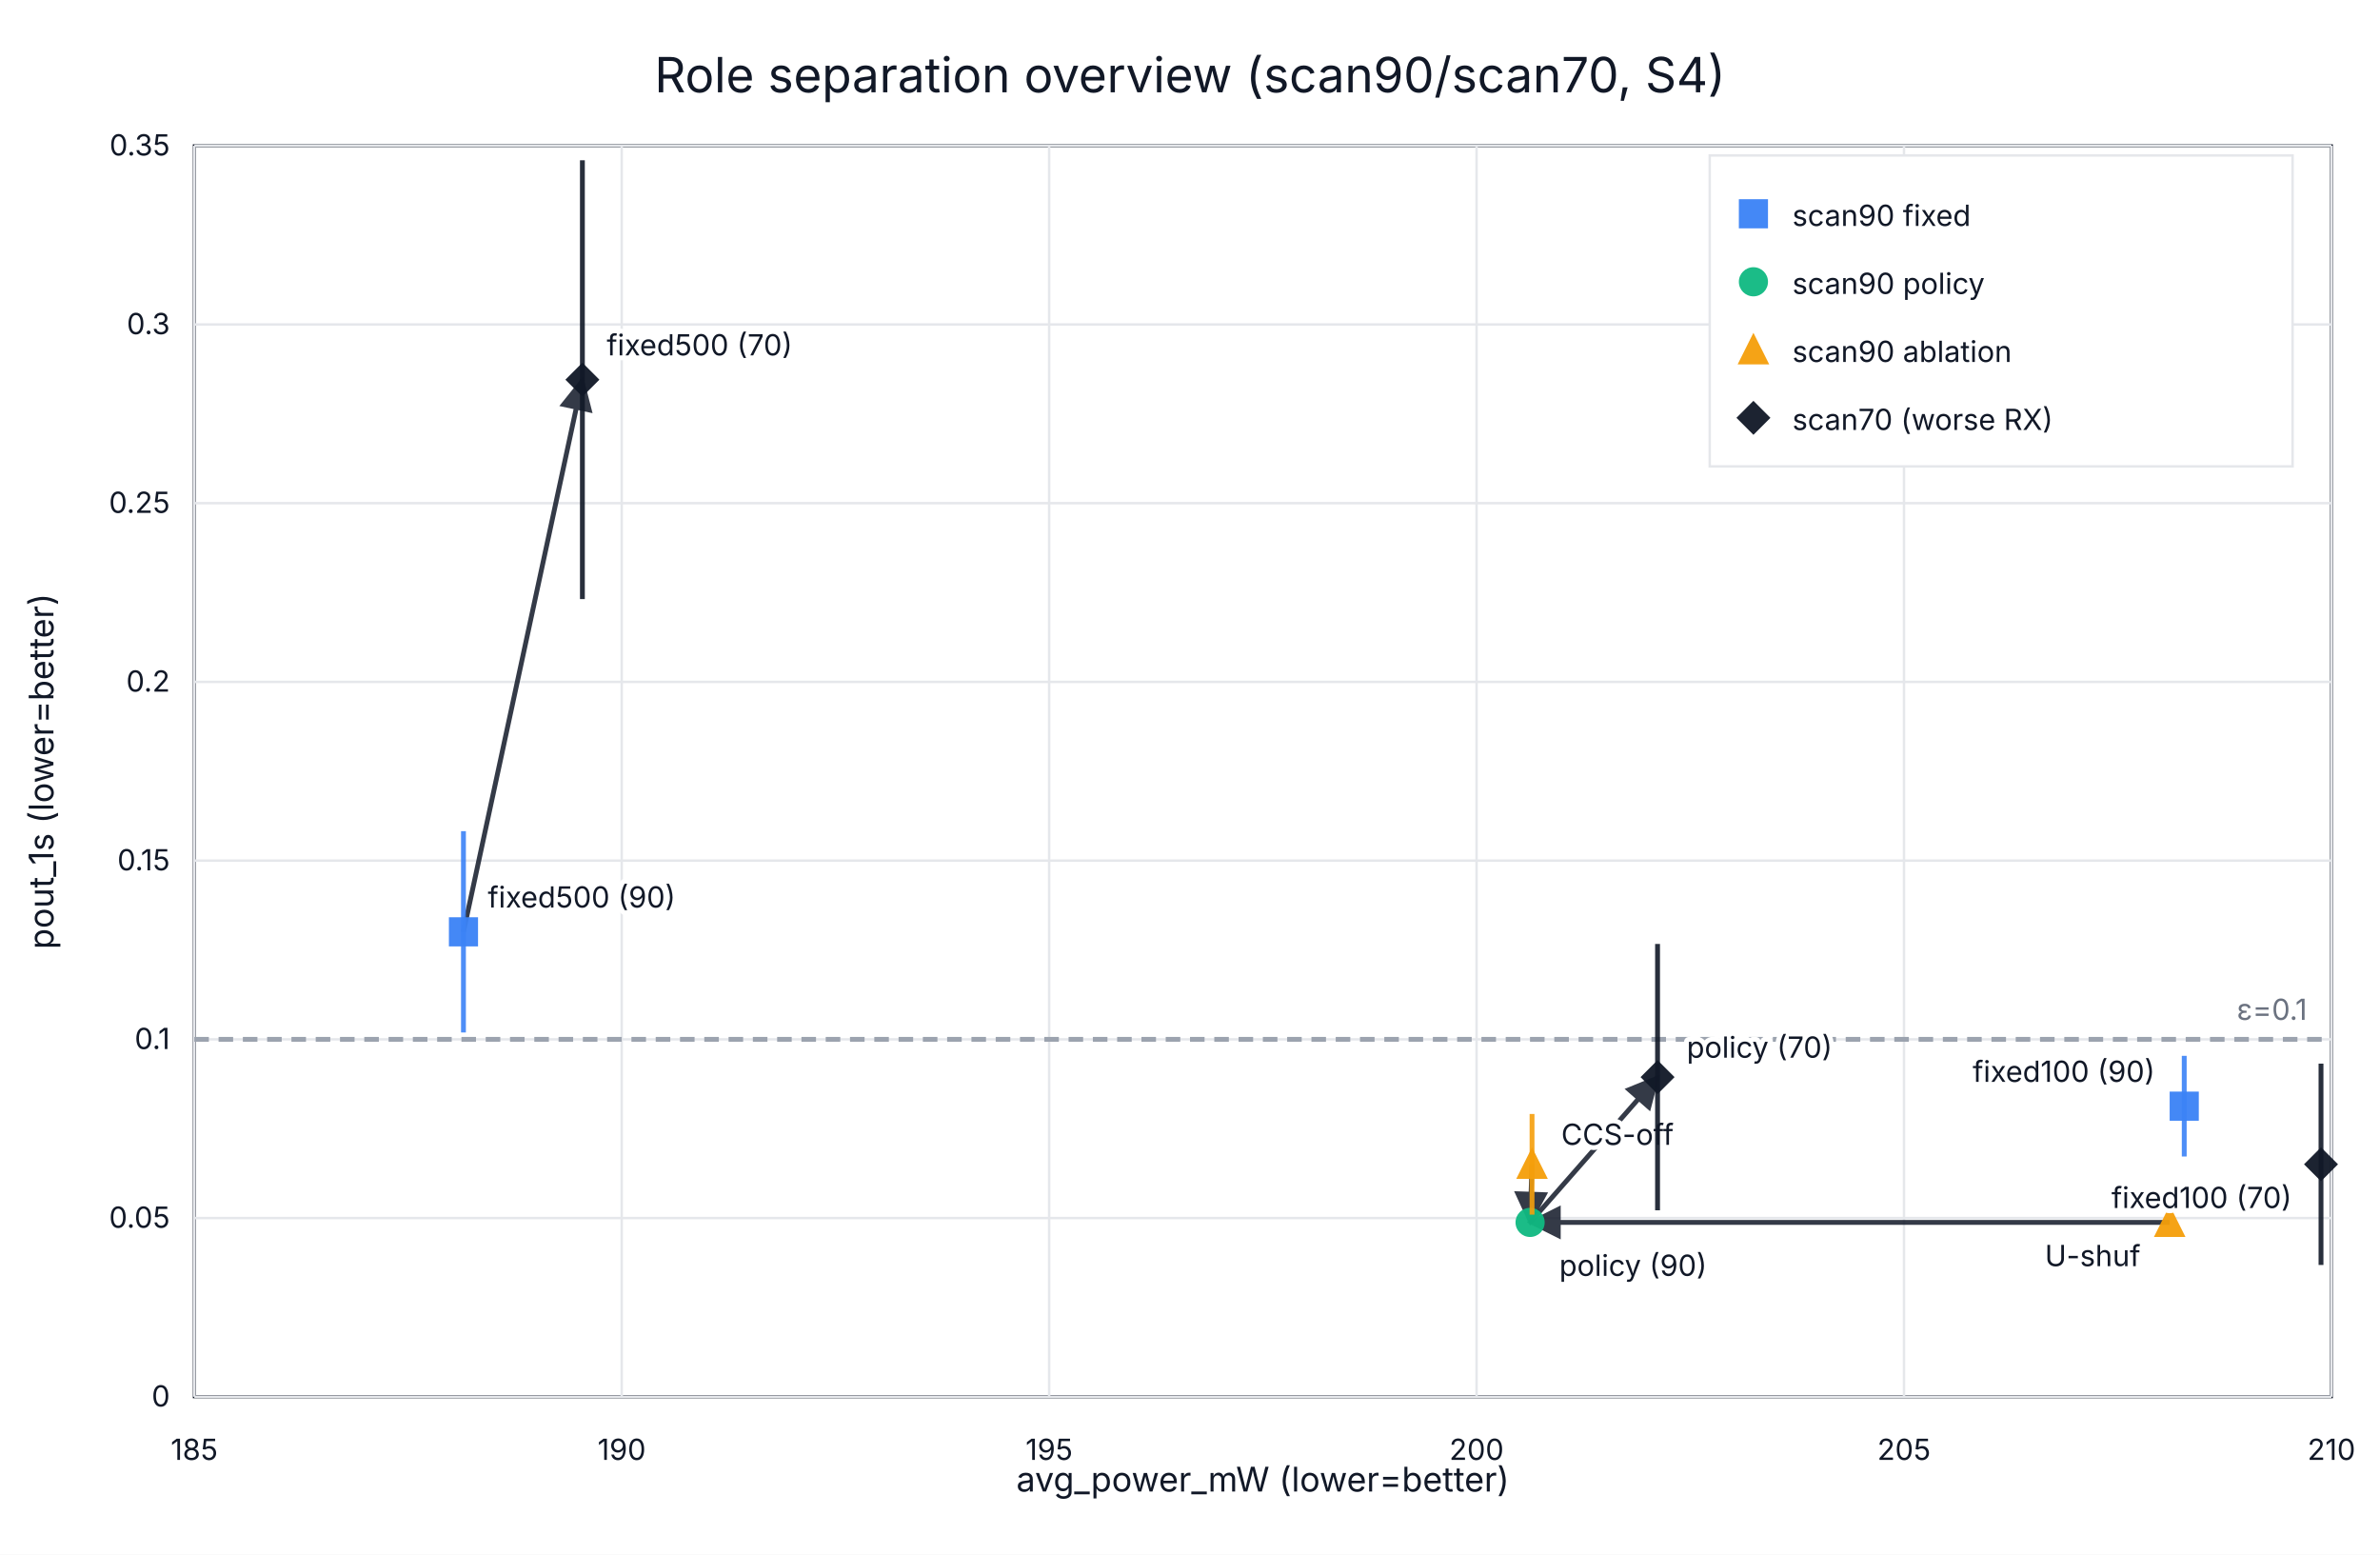
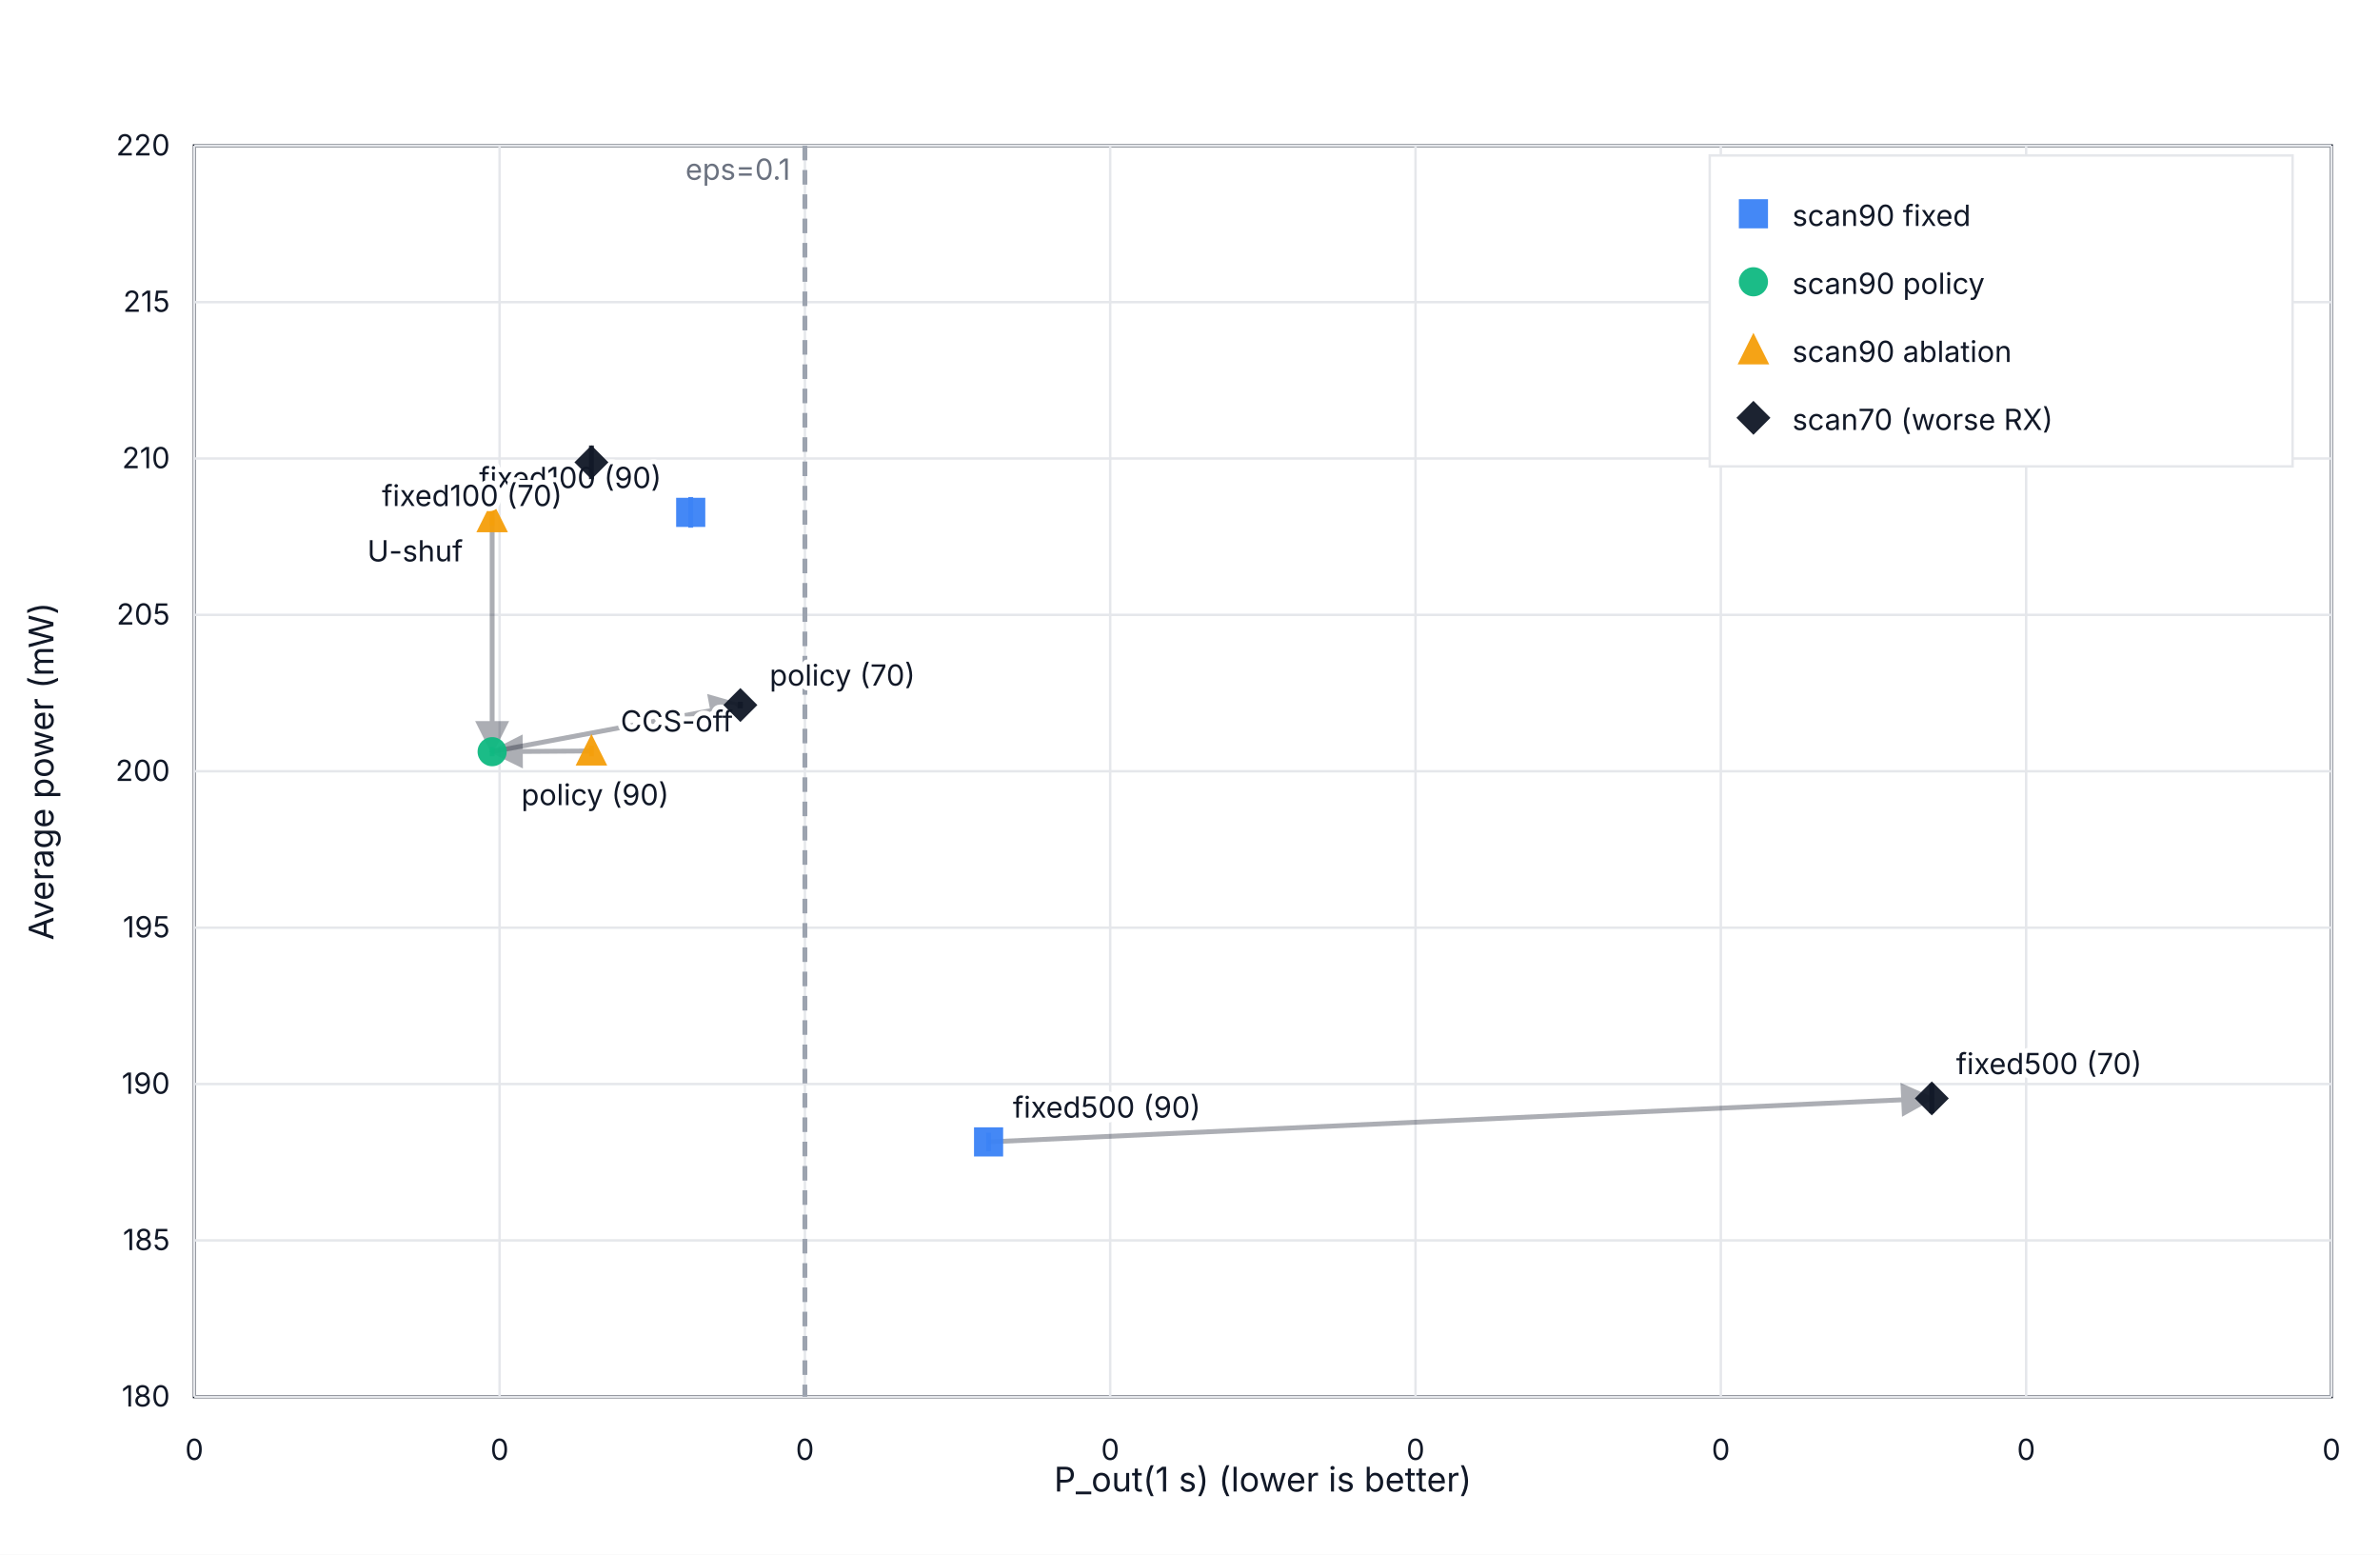
<svg xmlns="http://www.w3.org/2000/svg" width="980" height="640" viewBox="0 0 980 640">
  <defs>
    <marker id="arrow" viewBox="0 0 10 10" refX="9" refY="5" markerWidth="7" markerHeight="7" orient="auto-start-reverse">
      <path d="M 0 0 L 10 5 L 0 10 z" fill="#111827" />
    </marker>
  </defs>
  <rect x="0" y="0" width="980" height="640" fill="#ffffff" />
-   <text x="490.0" y="38" font-size="20" text-anchor="middle" fill="#111827" font-family="ui-sans-serif, system-ui, -apple-system">Role separation overview (scan90/scan70, S4)</text>
  <rect x="80" y="60" width="880" height="515" fill="none" stroke="#111827" stroke-width="1.2" />
  <line x1="80.00" y1="60" x2="80.00" y2="575" stroke="#e5e7eb" stroke-width="1" />
-   <text x="80.00" y="601" font-size="12" text-anchor="middle" fill="#111827" font-family="ui-sans-serif, system-ui, -apple-system">185</text>
-   <line x1="256.00" y1="60" x2="256.00" y2="575" stroke="#e5e7eb" stroke-width="1" />
-   <text x="256.00" y="601" font-size="12" text-anchor="middle" fill="#111827" font-family="ui-sans-serif, system-ui, -apple-system">190</text>
-   <line x1="432.00" y1="60" x2="432.00" y2="575" stroke="#e5e7eb" stroke-width="1" />
-   <text x="432.00" y="601" font-size="12" text-anchor="middle" fill="#111827" font-family="ui-sans-serif, system-ui, -apple-system">195</text>
-   <line x1="608.00" y1="60" x2="608.00" y2="575" stroke="#e5e7eb" stroke-width="1" />
-   <text x="608.00" y="601" font-size="12" text-anchor="middle" fill="#111827" font-family="ui-sans-serif, system-ui, -apple-system">200</text>
-   <line x1="784.00" y1="60" x2="784.00" y2="575" stroke="#e5e7eb" stroke-width="1" />
-   <text x="784.00" y="601" font-size="12" text-anchor="middle" fill="#111827" font-family="ui-sans-serif, system-ui, -apple-system">205</text>
+   <text x="80.00" y="601" font-size="12" text-anchor="middle" fill="#111827" font-family="ui-sans-serif, system-ui, -apple-system">0</text>
+   <line x1="205.71" y1="60" x2="205.71" y2="575" stroke="#e5e7eb" stroke-width="1" />
+   <text x="205.71" y="601" font-size="12" text-anchor="middle" fill="#111827" font-family="ui-sans-serif, system-ui, -apple-system">0</text>
+   <line x1="331.43" y1="60" x2="331.43" y2="575" stroke="#e5e7eb" stroke-width="1" />
+   <text x="331.43" y="601" font-size="12" text-anchor="middle" fill="#111827" font-family="ui-sans-serif, system-ui, -apple-system">0</text>
+   <line x1="457.14" y1="60" x2="457.14" y2="575" stroke="#e5e7eb" stroke-width="1" />
+   <text x="457.14" y="601" font-size="12" text-anchor="middle" fill="#111827" font-family="ui-sans-serif, system-ui, -apple-system">0</text>
+   <line x1="582.86" y1="60" x2="582.86" y2="575" stroke="#e5e7eb" stroke-width="1" />
+   <text x="582.86" y="601" font-size="12" text-anchor="middle" fill="#111827" font-family="ui-sans-serif, system-ui, -apple-system">0</text>
+   <line x1="708.57" y1="60" x2="708.57" y2="575" stroke="#e5e7eb" stroke-width="1" />
+   <text x="708.57" y="601" font-size="12" text-anchor="middle" fill="#111827" font-family="ui-sans-serif, system-ui, -apple-system">0</text>
+   <line x1="834.29" y1="60" x2="834.29" y2="575" stroke="#e5e7eb" stroke-width="1" />
+   <text x="834.29" y="601" font-size="12" text-anchor="middle" fill="#111827" font-family="ui-sans-serif, system-ui, -apple-system">0</text>
  <line x1="960.00" y1="60" x2="960.00" y2="575" stroke="#e5e7eb" stroke-width="1" />
-   <text x="960.00" y="601" font-size="12" text-anchor="middle" fill="#111827" font-family="ui-sans-serif, system-ui, -apple-system">210</text>
+   <text x="960.00" y="601" font-size="12" text-anchor="middle" fill="#111827" font-family="ui-sans-serif, system-ui, -apple-system">0</text>
  <line x1="80" y1="575.00" x2="960" y2="575.00" stroke="#e5e7eb" stroke-width="1" />
-   <text x="70" y="579.00" font-size="12" text-anchor="end" fill="#111827" font-family="ui-sans-serif, system-ui, -apple-system">0</text>
-   <line x1="80" y1="501.43" x2="960" y2="501.43" stroke="#e5e7eb" stroke-width="1" />
-   <text x="70" y="505.43" font-size="12" text-anchor="end" fill="#111827" font-family="ui-sans-serif, system-ui, -apple-system">0.05</text>
-   <line x1="80" y1="427.86" x2="960" y2="427.86" stroke="#e5e7eb" stroke-width="1" />
-   <text x="70" y="431.86" font-size="12" text-anchor="end" fill="#111827" font-family="ui-sans-serif, system-ui, -apple-system">0.1</text>
-   <line x1="80" y1="354.29" x2="960" y2="354.29" stroke="#e5e7eb" stroke-width="1" />
-   <text x="70" y="358.29" font-size="12" text-anchor="end" fill="#111827" font-family="ui-sans-serif, system-ui, -apple-system">0.15</text>
-   <line x1="80" y1="280.71" x2="960" y2="280.71" stroke="#e5e7eb" stroke-width="1" />
-   <text x="70" y="284.71" font-size="12" text-anchor="end" fill="#111827" font-family="ui-sans-serif, system-ui, -apple-system">0.2</text>
-   <line x1="80" y1="207.14" x2="960" y2="207.14" stroke="#e5e7eb" stroke-width="1" />
-   <text x="70" y="211.14" font-size="12" text-anchor="end" fill="#111827" font-family="ui-sans-serif, system-ui, -apple-system">0.25</text>
-   <line x1="80" y1="133.57" x2="960" y2="133.57" stroke="#e5e7eb" stroke-width="1" />
-   <text x="70" y="137.57" font-size="12" text-anchor="end" fill="#111827" font-family="ui-sans-serif, system-ui, -apple-system">0.3</text>
+   <text x="70" y="579.00" font-size="12" text-anchor="end" fill="#111827" font-family="ui-sans-serif, system-ui, -apple-system">180</text>
+   <line x1="80" y1="510.62" x2="960" y2="510.62" stroke="#e5e7eb" stroke-width="1" />
+   <text x="70" y="514.62" font-size="12" text-anchor="end" fill="#111827" font-family="ui-sans-serif, system-ui, -apple-system">185</text>
+   <line x1="80" y1="446.25" x2="960" y2="446.25" stroke="#e5e7eb" stroke-width="1" />
+   <text x="70" y="450.25" font-size="12" text-anchor="end" fill="#111827" font-family="ui-sans-serif, system-ui, -apple-system">190</text>
+   <line x1="80" y1="381.88" x2="960" y2="381.88" stroke="#e5e7eb" stroke-width="1" />
+   <text x="70" y="385.88" font-size="12" text-anchor="end" fill="#111827" font-family="ui-sans-serif, system-ui, -apple-system">195</text>
+   <line x1="80" y1="317.50" x2="960" y2="317.50" stroke="#e5e7eb" stroke-width="1" />
+   <text x="70" y="321.50" font-size="12" text-anchor="end" fill="#111827" font-family="ui-sans-serif, system-ui, -apple-system">200</text>
+   <line x1="80" y1="253.12" x2="960" y2="253.12" stroke="#e5e7eb" stroke-width="1" />
+   <text x="70" y="257.12" font-size="12" text-anchor="end" fill="#111827" font-family="ui-sans-serif, system-ui, -apple-system">205</text>
+   <line x1="80" y1="188.75" x2="960" y2="188.75" stroke="#e5e7eb" stroke-width="1" />
+   <text x="70" y="192.75" font-size="12" text-anchor="end" fill="#111827" font-family="ui-sans-serif, system-ui, -apple-system">210</text>
+   <line x1="80" y1="124.38" x2="960" y2="124.38" stroke="#e5e7eb" stroke-width="1" />
+   <text x="70" y="128.38" font-size="12" text-anchor="end" fill="#111827" font-family="ui-sans-serif, system-ui, -apple-system">215</text>
  <line x1="80" y1="60.00" x2="960" y2="60.00" stroke="#e5e7eb" stroke-width="1" />
-   <text x="70" y="64.00" font-size="12" text-anchor="end" fill="#111827" font-family="ui-sans-serif, system-ui, -apple-system">0.35</text>
-   <text x="520.0" y="614" font-size="14" text-anchor="middle" fill="#111827" font-family="ui-sans-serif, system-ui, -apple-system">avg_power_mW (lower=better)</text>
-   <text x="22" y="317.5" font-size="14" text-anchor="middle" fill="#111827" font-family="ui-sans-serif, system-ui, -apple-system" transform="rotate(-90 22 317.5)">pout_1s (lower=better)</text>
-   <line x1="80" y1="427.86" x2="960" y2="427.86" stroke="#9ca3af" stroke-width="2" stroke-dasharray="6 4" />
-   <text x="950" y="419.86" font-size="12" text-anchor="end" fill="#6b7280" font-family="ui-sans-serif, system-ui, -apple-system">ε=0.1</text>
-   <line x1="893.40" y1="503.22" x2="630.04" y2="503.22" stroke="#111827" stroke-width="2" marker-end="url(#arrow)" opacity="0.85" />
-   <line x1="630.84" y1="479.30" x2="630.04" y2="503.22" stroke="#111827" stroke-width="2" marker-end="url(#arrow)" opacity="0.85" />
-   <line x1="190.84" y1="383.60" x2="239.81" y2="156.30" stroke="#111827" stroke-width="2" marker-end="url(#arrow)" opacity="0.85" />
-   <line x1="630.04" y1="503.22" x2="682.52" y2="443.41" stroke="#111827" stroke-width="2" marker-end="url(#arrow)" opacity="0.85" />
-   <line x1="899.39" y1="476.09" x2="899.39" y2="434.65" stroke="#3b82f6" stroke-width="2" opacity="0.9" />
-   <rect x="893.39" y="449.37" width="12" height="12" fill="#3b82f6" opacity="0.95" />
-   <text x="887.39" y="445.37" font-size="12" text-anchor="end" fill="#111827" style="paint-order: stroke; stroke: #ffffff; stroke-width: 4px; stroke-linejoin: round;" font-family="ui-sans-serif, system-ui, -apple-system">fixed100 (90)</text>
-   <line x1="190.84" y1="425.03" x2="190.84" y2="342.16" stroke="#3b82f6" stroke-width="2" opacity="0.9" />
-   <rect x="184.84" y="377.60" width="12" height="12" fill="#3b82f6" opacity="0.95" />
-   <text x="200.84" y="373.60" font-size="12" text-anchor="start" fill="#111827" style="paint-order: stroke; stroke: #ffffff; stroke-width: 4px; stroke-linejoin: round;" font-family="ui-sans-serif, system-ui, -apple-system">fixed500 (90)</text>
-   <line x1="630.04" y1="503.22" x2="630.04" y2="503.22" stroke="#10b981" stroke-width="2" opacity="0.9" />
-   <circle cx="630.04" cy="503.22" r="6" fill="#10b981" opacity="0.95" />
-   <text x="642.04" y="525.22" font-size="12" text-anchor="start" fill="#111827" style="paint-order: stroke; stroke: #ffffff; stroke-width: 4px; stroke-linejoin: round;" font-family="ui-sans-serif, system-ui, -apple-system">policy (90)</text>
-   <line x1="893.40" y1="503.22" x2="893.40" y2="503.22" stroke="#f59e0b" stroke-width="2" opacity="0.9" />
-   <polygon points="893.40,496.22 886.90,509.22 899.90,509.22" fill="#f59e0b" opacity="0.95" />
-   <text x="881.40" y="521.22" font-size="12" text-anchor="end" fill="#111827" style="paint-order: stroke; stroke: #ffffff; stroke-width: 4px; stroke-linejoin: round;" font-family="ui-sans-serif, system-ui, -apple-system">U-shuf</text>
-   <line x1="630.84" y1="500.02" x2="630.84" y2="458.58" stroke="#f59e0b" stroke-width="2" opacity="0.9" />
-   <polygon points="630.84,472.30 624.34,485.30 637.34,485.30" fill="#f59e0b" opacity="0.95" />
-   <text x="642.84" y="471.30" font-size="12" text-anchor="start" fill="#111827" style="paint-order: stroke; stroke: #ffffff; stroke-width: 4px; stroke-linejoin: round;" font-family="ui-sans-serif, system-ui, -apple-system">CCS-off</text>
-   <line x1="955.71" y1="520.74" x2="955.71" y2="437.86" stroke="#111827" stroke-width="2" opacity="0.9" />
-   <polygon points="955.71,472.30 948.71,479.30 955.71,486.30 962.71,479.30" fill="#111827" opacity="0.95" />
-   <text x="943.71" y="497.30" font-size="12" text-anchor="end" fill="#111827" style="paint-order: stroke; stroke: #ffffff; stroke-width: 4px; stroke-linejoin: round;" font-family="ui-sans-serif, system-ui, -apple-system">fixed100 (70)</text>
-   <line x1="239.81" y1="246.62" x2="239.81" y2="65.98" stroke="#111827" stroke-width="2" opacity="0.9" />
-   <polygon points="239.81,149.30 232.81,156.30 239.81,163.30 246.81,156.30" fill="#111827" opacity="0.95" />
-   <text x="249.81" y="146.30" font-size="12" text-anchor="start" fill="#111827" style="paint-order: stroke; stroke: #ffffff; stroke-width: 4px; stroke-linejoin: round;" font-family="ui-sans-serif, system-ui, -apple-system">fixed500 (70)</text>
-   <line x1="682.52" y1="498.23" x2="682.52" y2="388.59" stroke="#111827" stroke-width="2" opacity="0.9" />
-   <polygon points="682.52,436.41 675.52,443.41 682.52,450.41 689.52,443.41" fill="#111827" opacity="0.95" />
-   <text x="694.52" y="435.41" font-size="12" text-anchor="start" fill="#111827" style="paint-order: stroke; stroke: #ffffff; stroke-width: 4px; stroke-linejoin: round;" font-family="ui-sans-serif, system-ui, -apple-system">policy (70)</text>
+   <text x="70" y="64.00" font-size="12" text-anchor="end" fill="#111827" font-family="ui-sans-serif, system-ui, -apple-system">220</text>
+   <text x="520.0" y="614" font-size="14" text-anchor="middle" fill="#111827" font-family="ui-sans-serif, system-ui, -apple-system">P_out(1 s) (lower is better)</text>
+   <text x="22" y="317.5" font-size="14" text-anchor="middle" fill="#111827" font-family="ui-sans-serif, system-ui, -apple-system" transform="rotate(-90 22 317.5)">Average power (mW)</text>
+   <line x1="331.43" y1="60" x2="331.43" y2="575" stroke="#9ca3af" stroke-width="2" stroke-dasharray="6 4" />
+   <text x="325.43" y="74" font-size="12" text-anchor="end" fill="#6b7280" font-family="ui-sans-serif, system-ui, -apple-system">eps=0.1</text>
+   <line x1="202.65" y1="213.11" x2="202.65" y2="309.44" stroke="#111827" stroke-width="2" marker-end="url(#arrow)" opacity="0.35" />
+   <line x1="243.53" y1="309.14" x2="202.65" y2="309.44" stroke="#111827" stroke-width="2" marker-end="url(#arrow)" opacity="0.35" />
+   <line x1="407.06" y1="470.08" x2="795.45" y2="452.17" stroke="#111827" stroke-width="2" marker-end="url(#arrow)" opacity="0.35" />
+   <line x1="202.65" y1="309.44" x2="304.86" y2="290.24" stroke="#111827" stroke-width="2" marker-end="url(#arrow)" opacity="0.35" />
+   <line x1="284.41" y1="217.24" x2="284.41" y2="204.60" stroke="#3b82f6" stroke-width="2" opacity="0.9" />
+   <rect x="278.41" y="204.92" width="12" height="12" fill="#3b82f6" opacity="0.95" />
+   <text x="272.41" y="200.92" font-size="12" text-anchor="end" fill="#111827" style="paint-order: stroke; stroke: #ffffff; stroke-width: 4px; stroke-linejoin: round;" font-family="ui-sans-serif, system-ui, -apple-system">fixed100 (90)</text>
+   <line x1="407.06" y1="473.89" x2="407.06" y2="466.27" stroke="#3b82f6" stroke-width="2" opacity="0.9" />
+   <rect x="401.06" y="464.08" width="12" height="12" fill="#3b82f6" opacity="0.95" />
+   <text x="417.06" y="460.08" font-size="12" text-anchor="start" fill="#111827" style="paint-order: stroke; stroke: #ffffff; stroke-width: 4px; stroke-linejoin: round;" font-family="ui-sans-serif, system-ui, -apple-system">fixed500 (90)</text>
+   <line x1="202.65" y1="311.33" x2="202.65" y2="307.55" stroke="#10b981" stroke-width="2" opacity="0.9" />
+   <circle cx="202.65" cy="309.44" r="6" fill="#10b981" opacity="0.95" />
+   <text x="214.65" y="331.44" font-size="12" text-anchor="start" fill="#111827" style="paint-order: stroke; stroke: #ffffff; stroke-width: 4px; stroke-linejoin: round;" font-family="ui-sans-serif, system-ui, -apple-system">policy (90)</text>
+   <line x1="202.65" y1="216.48" x2="202.65" y2="209.74" stroke="#f59e0b" stroke-width="2" opacity="0.9" />
+   <polygon points="202.65,206.11 196.15,219.11 209.15,219.11" fill="#f59e0b" opacity="0.95" />
+   <text x="190.65" y="231.11" font-size="12" text-anchor="end" fill="#111827" style="paint-order: stroke; stroke: #ffffff; stroke-width: 4px; stroke-linejoin: round;" font-family="ui-sans-serif, system-ui, -apple-system">U-shuf</text>
+   <line x1="243.53" y1="311.37" x2="243.53" y2="306.92" stroke="#f59e0b" stroke-width="2" opacity="0.9" />
+   <polygon points="243.53,302.14 237.03,315.14 250.03,315.14" fill="#f59e0b" opacity="0.95" />
+   <text x="255.53" y="301.14" font-size="12" text-anchor="start" fill="#111827" style="paint-order: stroke; stroke: #ffffff; stroke-width: 4px; stroke-linejoin: round;" font-family="ui-sans-serif, system-ui, -apple-system">CCS-off</text>
+   <line x1="243.53" y1="197.25" x2="243.53" y2="183.39" stroke="#111827" stroke-width="2" opacity="0.9" />
+   <polygon points="243.53,183.32 236.53,190.32 243.53,197.32 250.53,190.32" fill="#111827" opacity="0.95" />
+   <text x="231.53" y="208.32" font-size="12" text-anchor="end" fill="#111827" style="paint-order: stroke; stroke: #ffffff; stroke-width: 4px; stroke-linejoin: round;" font-family="ui-sans-serif, system-ui, -apple-system">fixed100 (70)</text>
+   <line x1="795.45" y1="458.26" x2="795.45" y2="446.08" stroke="#111827" stroke-width="2" opacity="0.9" />
+   <polygon points="795.45,445.17 788.45,452.17 795.45,459.17 802.45,452.17" fill="#111827" opacity="0.95" />
+   <text x="805.45" y="442.17" font-size="12" text-anchor="start" fill="#111827" style="paint-order: stroke; stroke: #ffffff; stroke-width: 4px; stroke-linejoin: round;" font-family="ui-sans-serif, system-ui, -apple-system">fixed500 (70)</text>
+   <line x1="304.86" y1="291.61" x2="304.86" y2="288.88" stroke="#111827" stroke-width="2" opacity="0.9" />
+   <polygon points="304.86,283.24 297.86,290.24 304.86,297.24 311.86,290.24" fill="#111827" opacity="0.95" />
+   <text x="316.86" y="282.24" font-size="12" text-anchor="start" fill="#111827" style="paint-order: stroke; stroke: #ffffff; stroke-width: 4px; stroke-linejoin: round;" font-family="ui-sans-serif, system-ui, -apple-system">policy (70)</text>
  <rect x="704" y="64" width="240" height="128" fill="#ffffff" stroke="#e5e7eb" stroke-width="1" />
  <rect x="716.00" y="82.00" width="12" height="12" fill="#3b82f6" opacity="0.95" />
  <text x="738" y="93" font-size="12" fill="#111827" font-family="ui-sans-serif, system-ui, -apple-system">scan90 fixed</text>
  <circle cx="722.00" cy="116.00" r="6" fill="#10b981" opacity="0.95" />
  <text x="738" y="121" font-size="12" fill="#111827" font-family="ui-sans-serif, system-ui, -apple-system">scan90 policy</text>
  <polygon points="722.00,137.00 715.50,150.00 728.50,150.00" fill="#f59e0b" opacity="0.95" />
  <text x="738" y="149" font-size="12" fill="#111827" font-family="ui-sans-serif, system-ui, -apple-system">scan90 ablation</text>
  <polygon points="722.00,165.00 715.00,172.00 722.00,179.00 729.00,172.00" fill="#111827" opacity="0.95" />
  <text x="738" y="177" font-size="12" fill="#111827" font-family="ui-sans-serif, system-ui, -apple-system">scan70 (worse RX)</text>
</svg>
